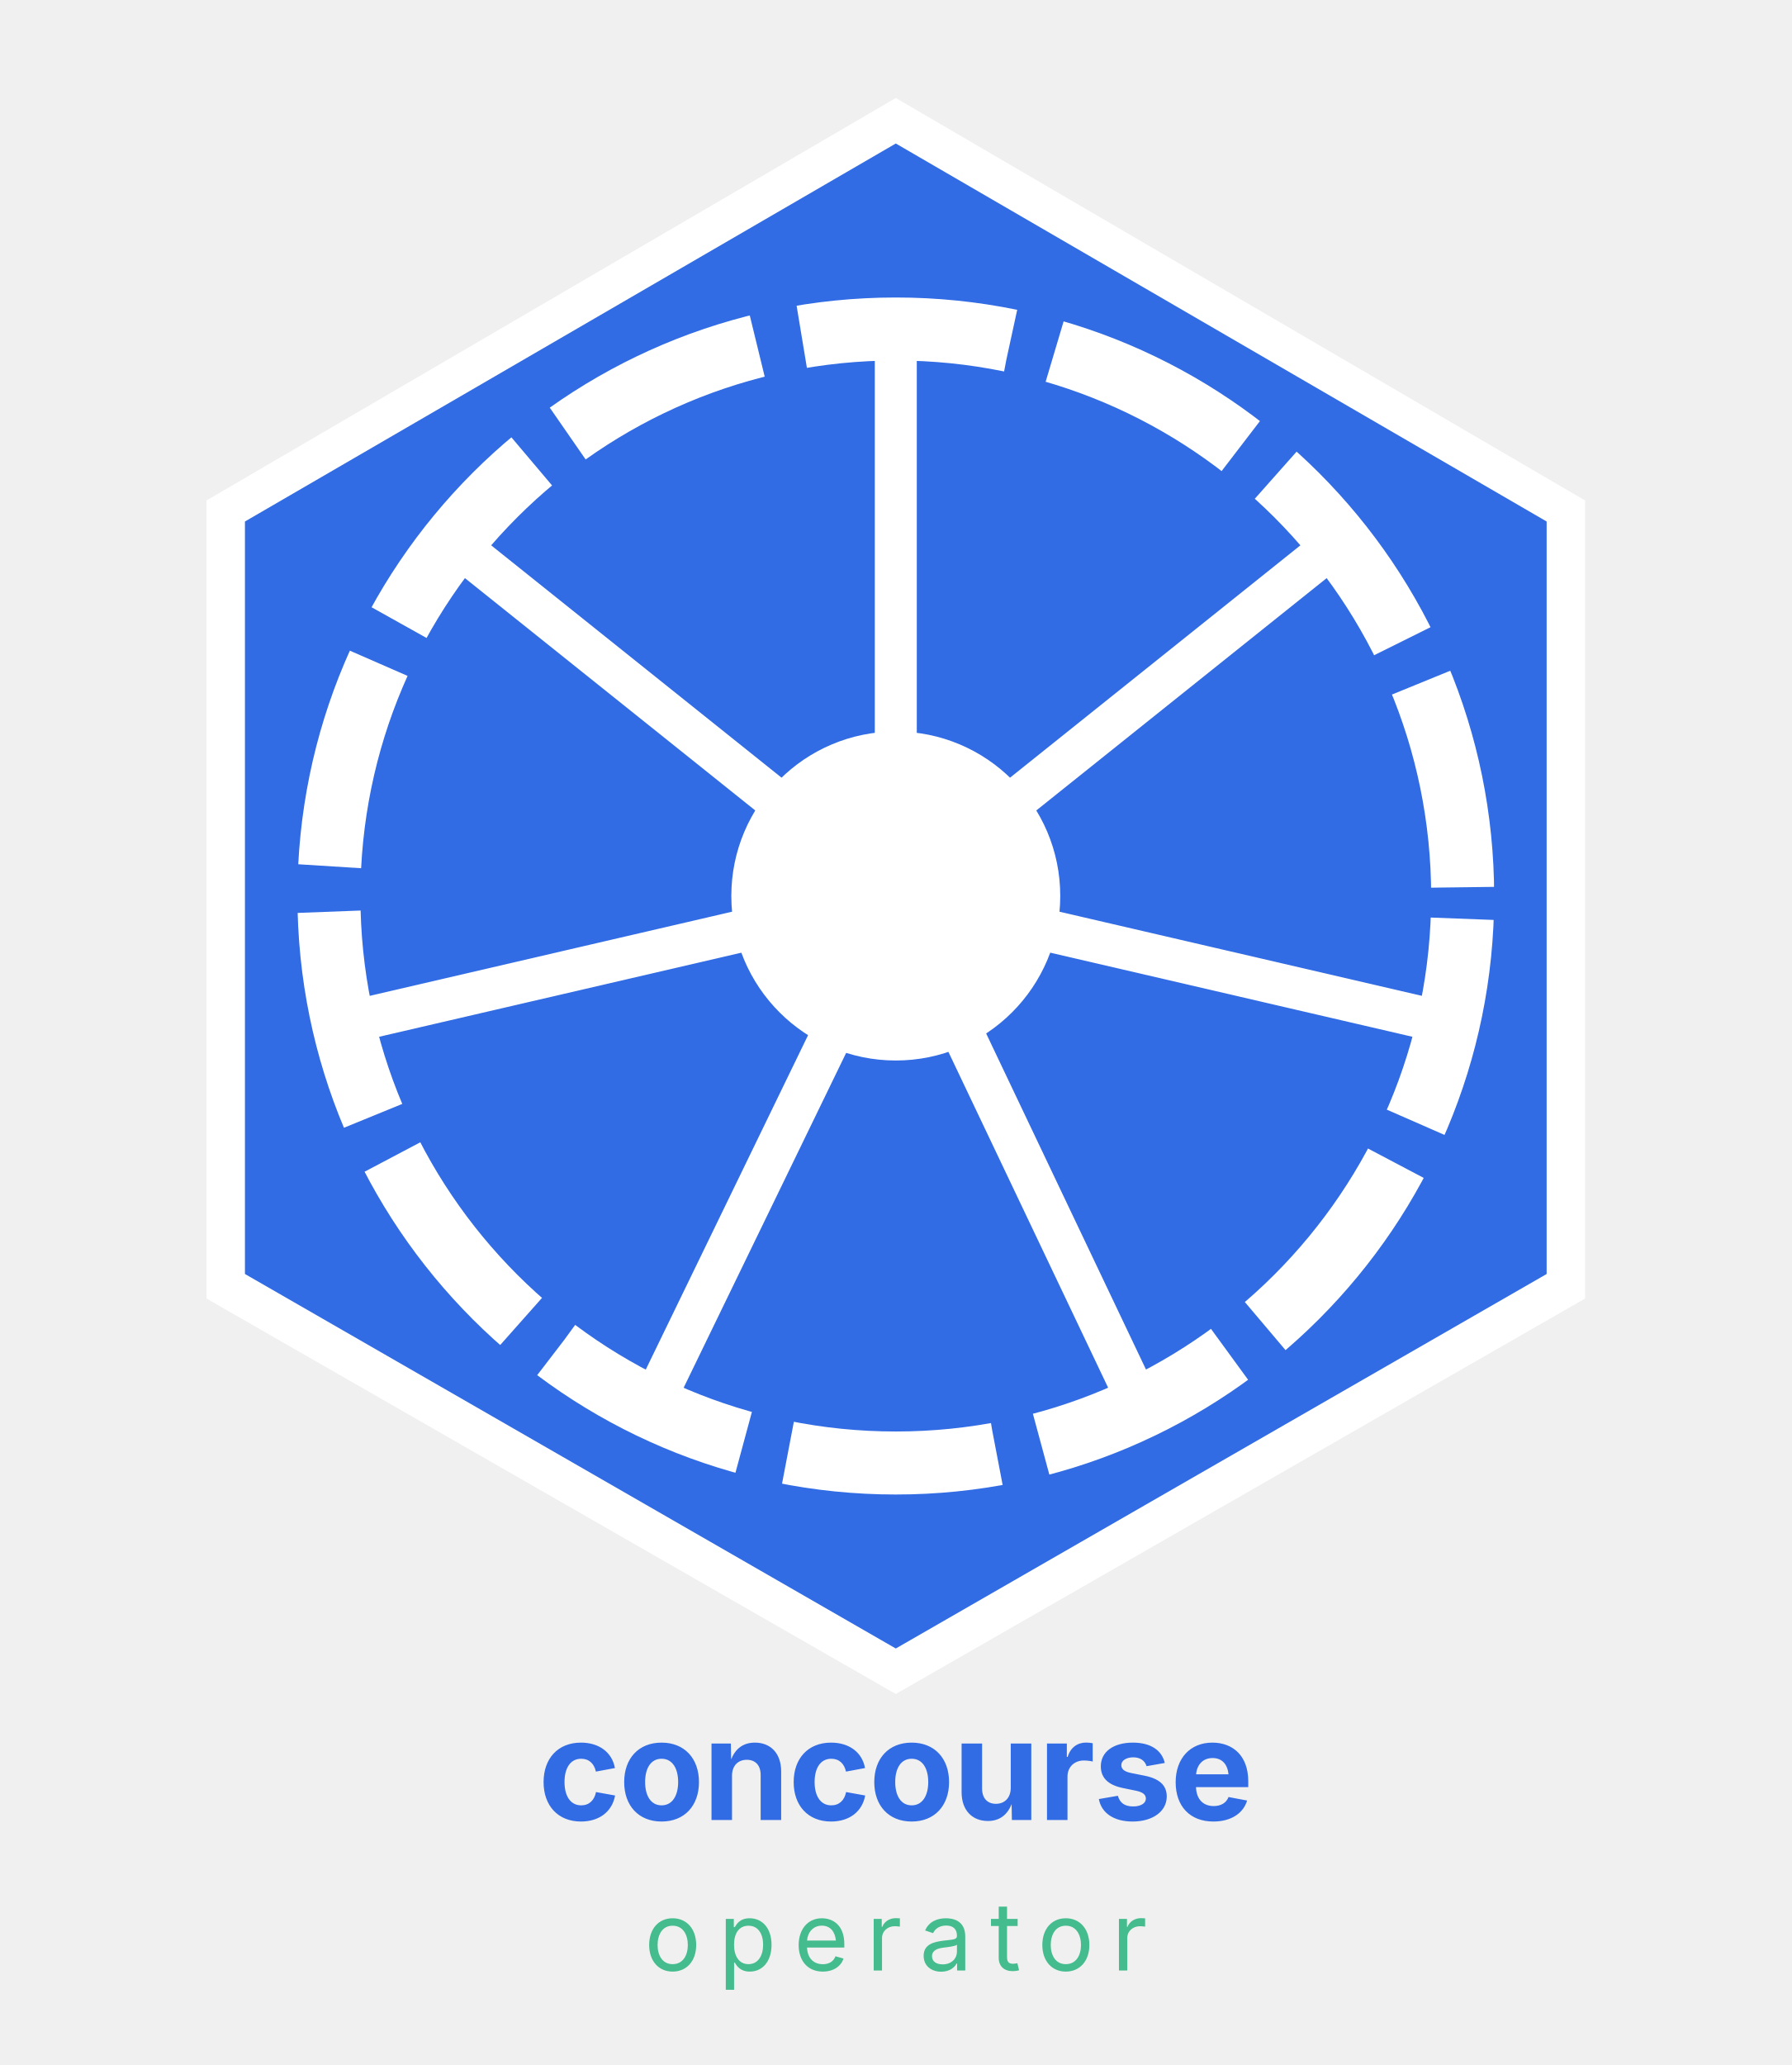
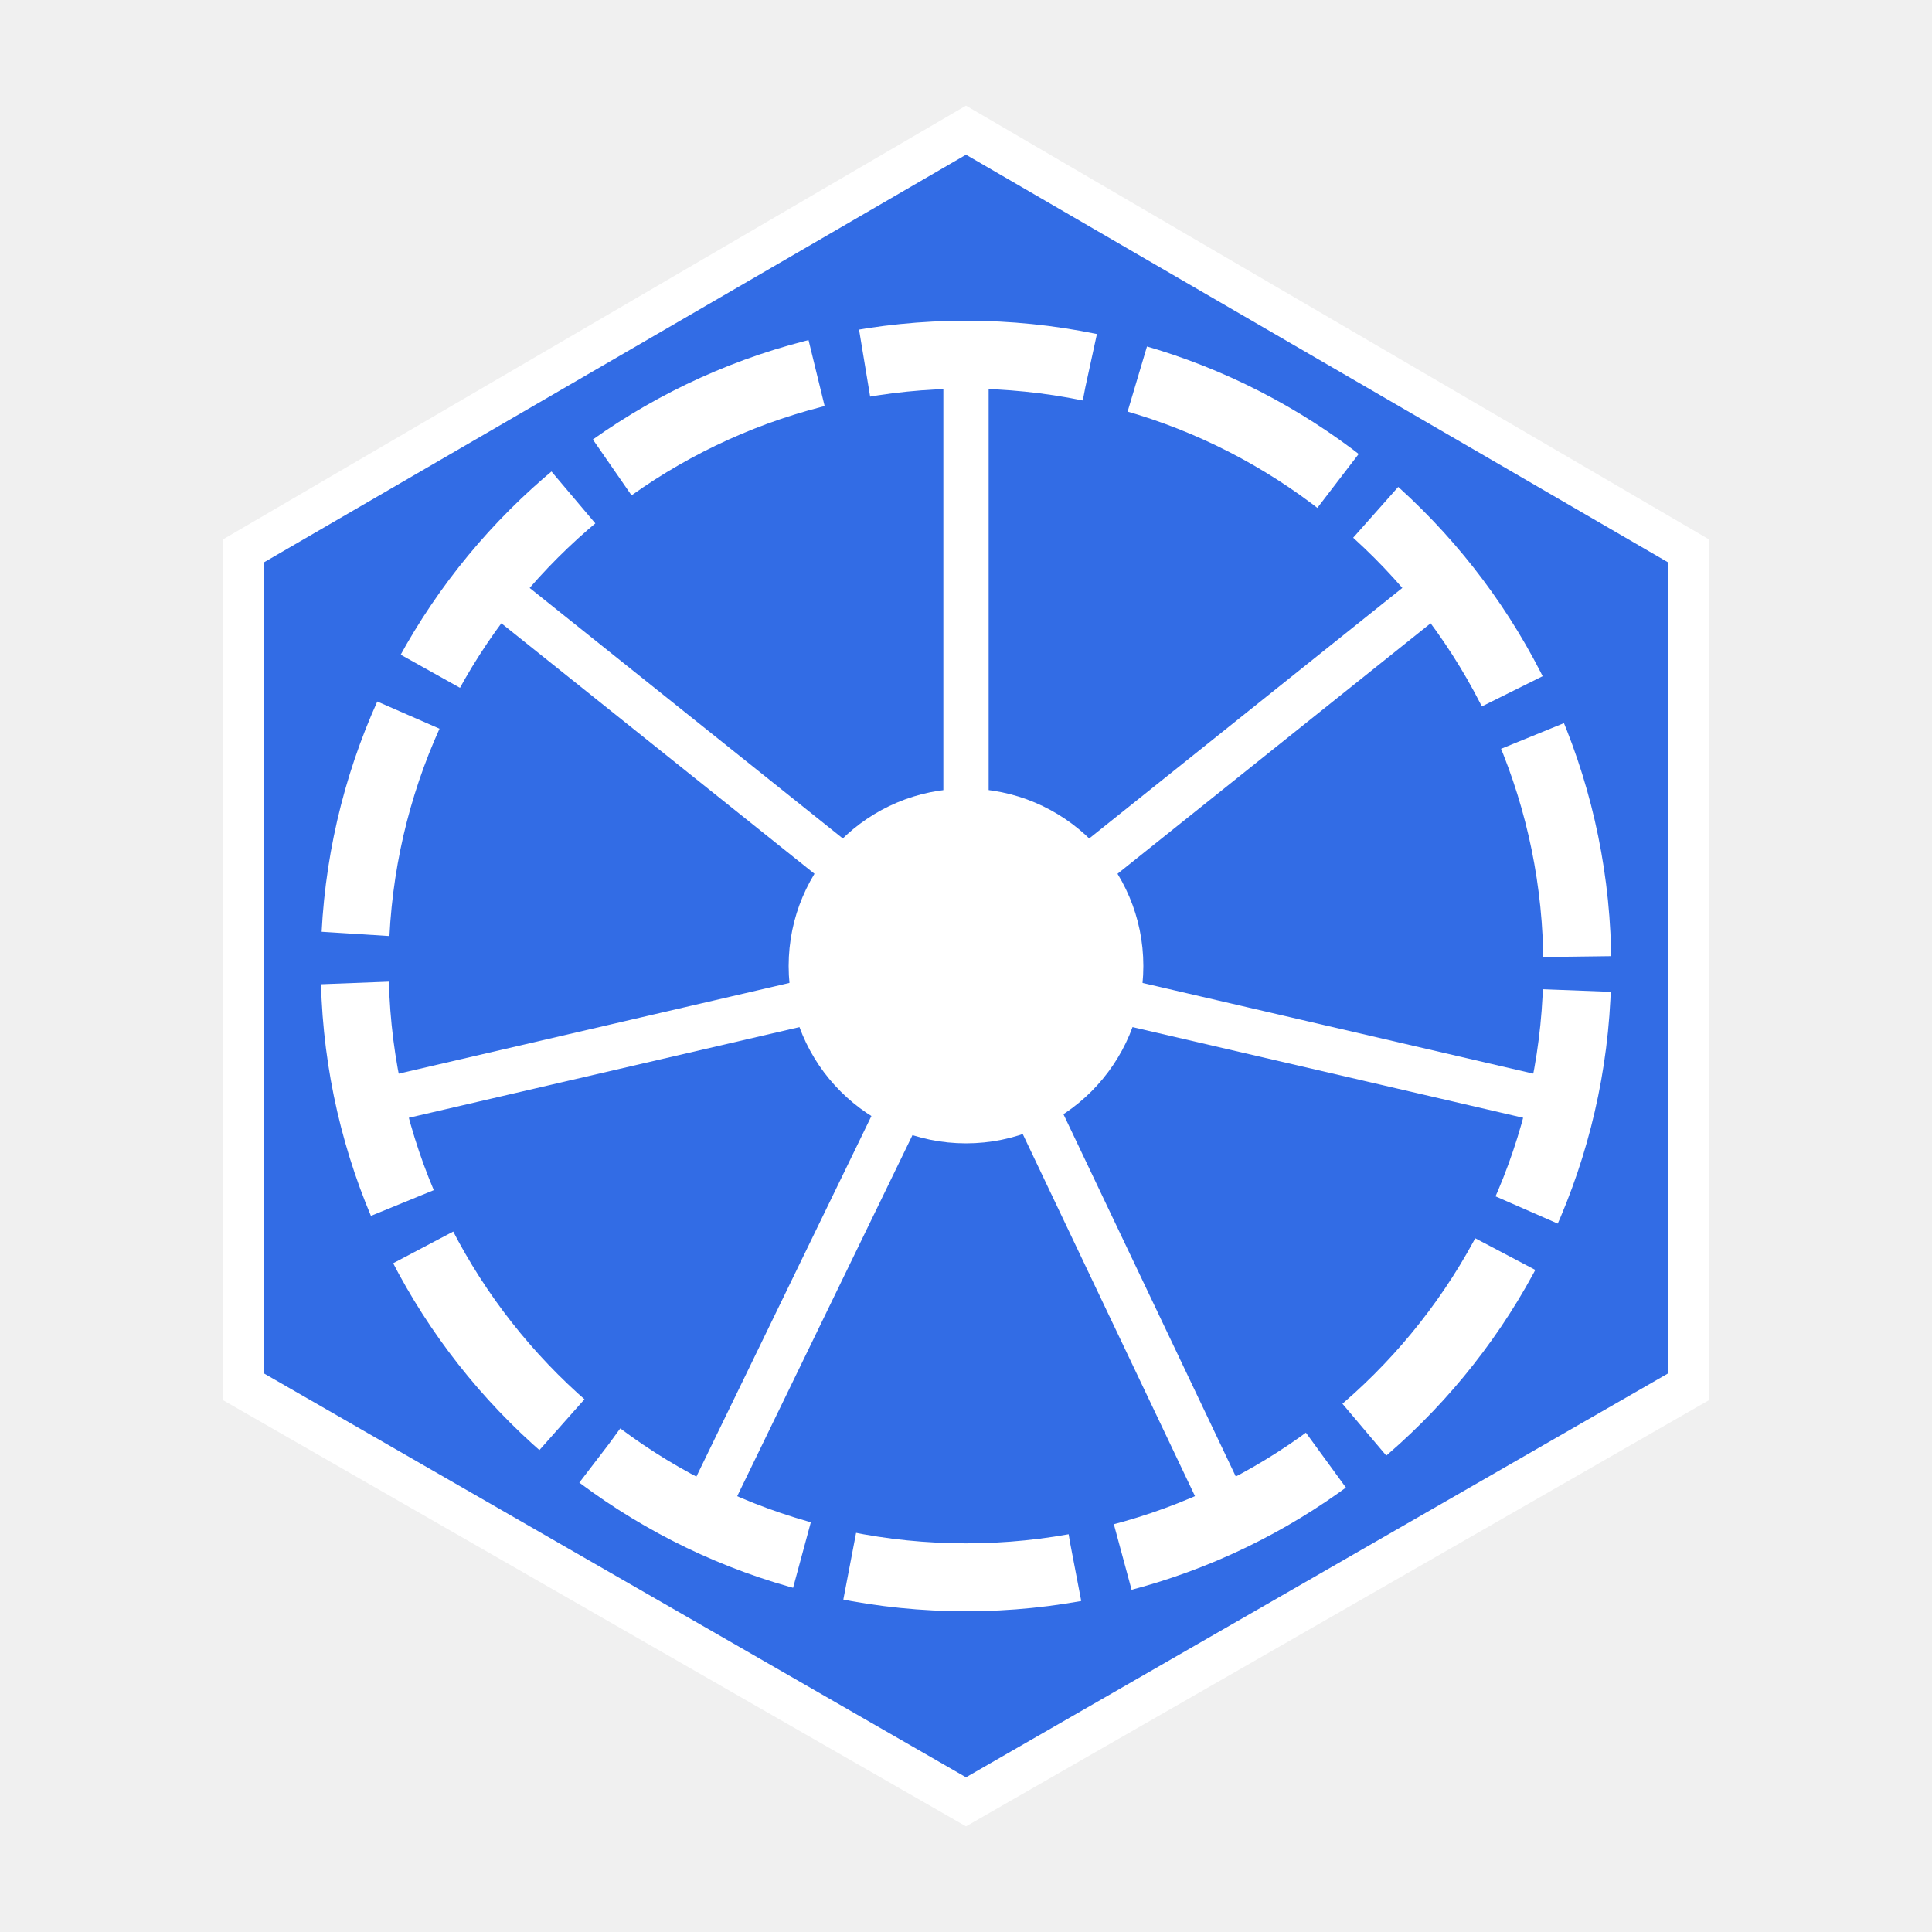
- <svg xmlns="http://www.w3.org/2000/svg" viewBox="0 0 512 590">
+ <svg xmlns="http://www.w3.org/2000/svg" viewBox="0 0 512 512">
  <defs>
    <clipPath id="hull-clip">
      <polygon points="256,41 442,149 442,364 256,471 70,364 70,149" />
    </clipPath>
    <radialGradient id="spoke-fade" cx="50%" cy="50%" r="50%">
      <stop offset="55%" stop-color="white" stop-opacity="1" />
      <stop offset="100%" stop-color="white" stop-opacity="0.5" />
    </radialGradient>
  </defs>
  <polygon points="256,28 453,143 453,371 256,484 59,371 59,143" fill="white" />
  <polygon points="256,41 442,149 442,364 256,471 70,364 70,149" fill="#326CE5" />
  <circle cx="256" cy="256" r="162" fill="none" stroke="white" stroke-width="18" stroke-dasharray="60 13" stroke-dashoffset="-6.5" clip-path="url(#hull-clip)" />
  <g stroke="white" stroke-width="12" stroke-linecap="round">
    <line x1="256" y1="96" x2="256" y2="211" />
    <line x1="381" y1="156" x2="291" y2="228" />
    <line x1="412" y1="292" x2="300" y2="266" />
    <line x1="325" y1="400" x2="276" y2="297" />
    <line x1="187" y1="400" x2="237" y2="297" />
    <line x1="100" y1="292" x2="212" y2="266" />
    <line x1="131" y1="156" x2="221" y2="228" />
  </g>
  <circle cx="256" cy="256" r="44" fill="white" stroke="white" stroke-width="6" />
-   <text x="256" y="520" font-family="'Inter','Helvetica Neue',Helvetica,Arial,sans-serif" font-size="40" font-weight="700" letter-spacing="-0.5" text-anchor="middle" fill="#326CE5">concourse</text>
-   <text x="256" y="563" font-family="'Inter','Helvetica Neue',Helvetica,Arial,sans-serif" font-size="27" font-weight="400" letter-spacing="5" text-anchor="middle" fill="#44BC8E">operator</text>
</svg>
